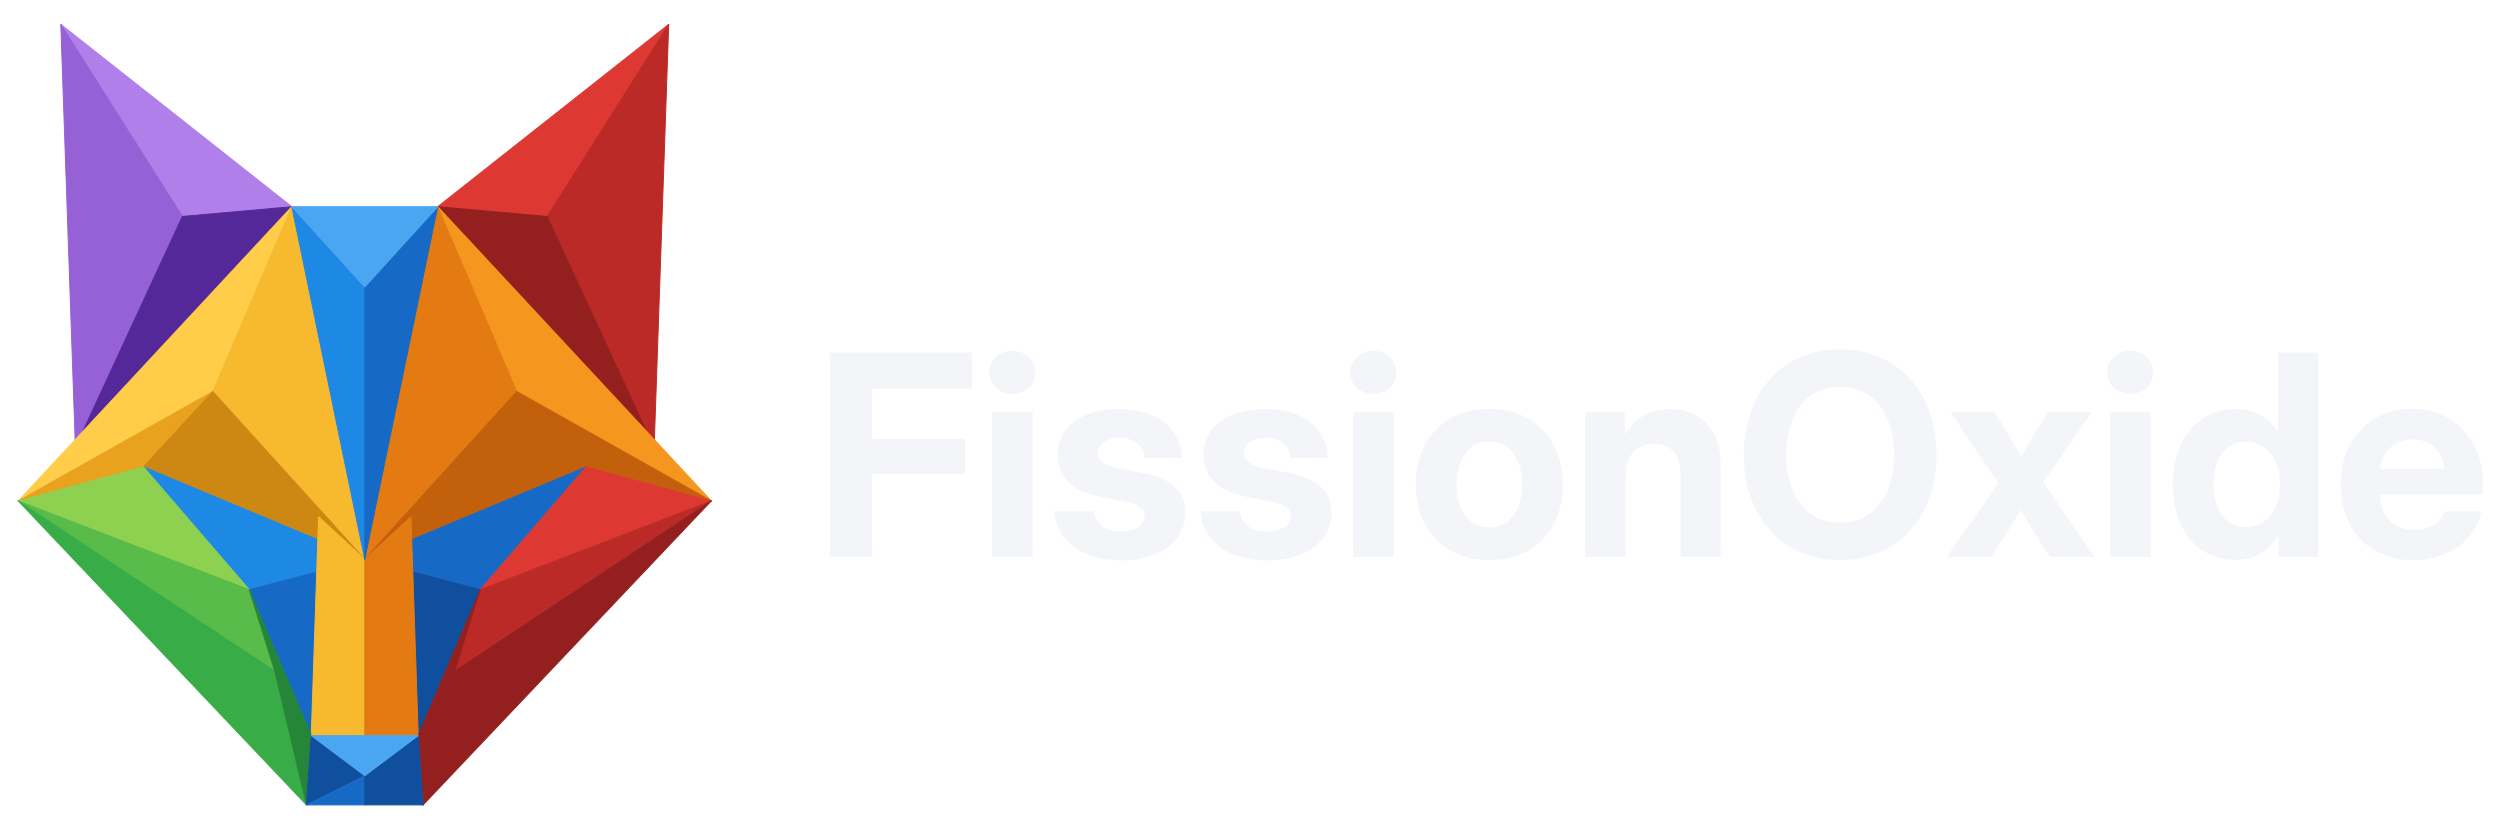
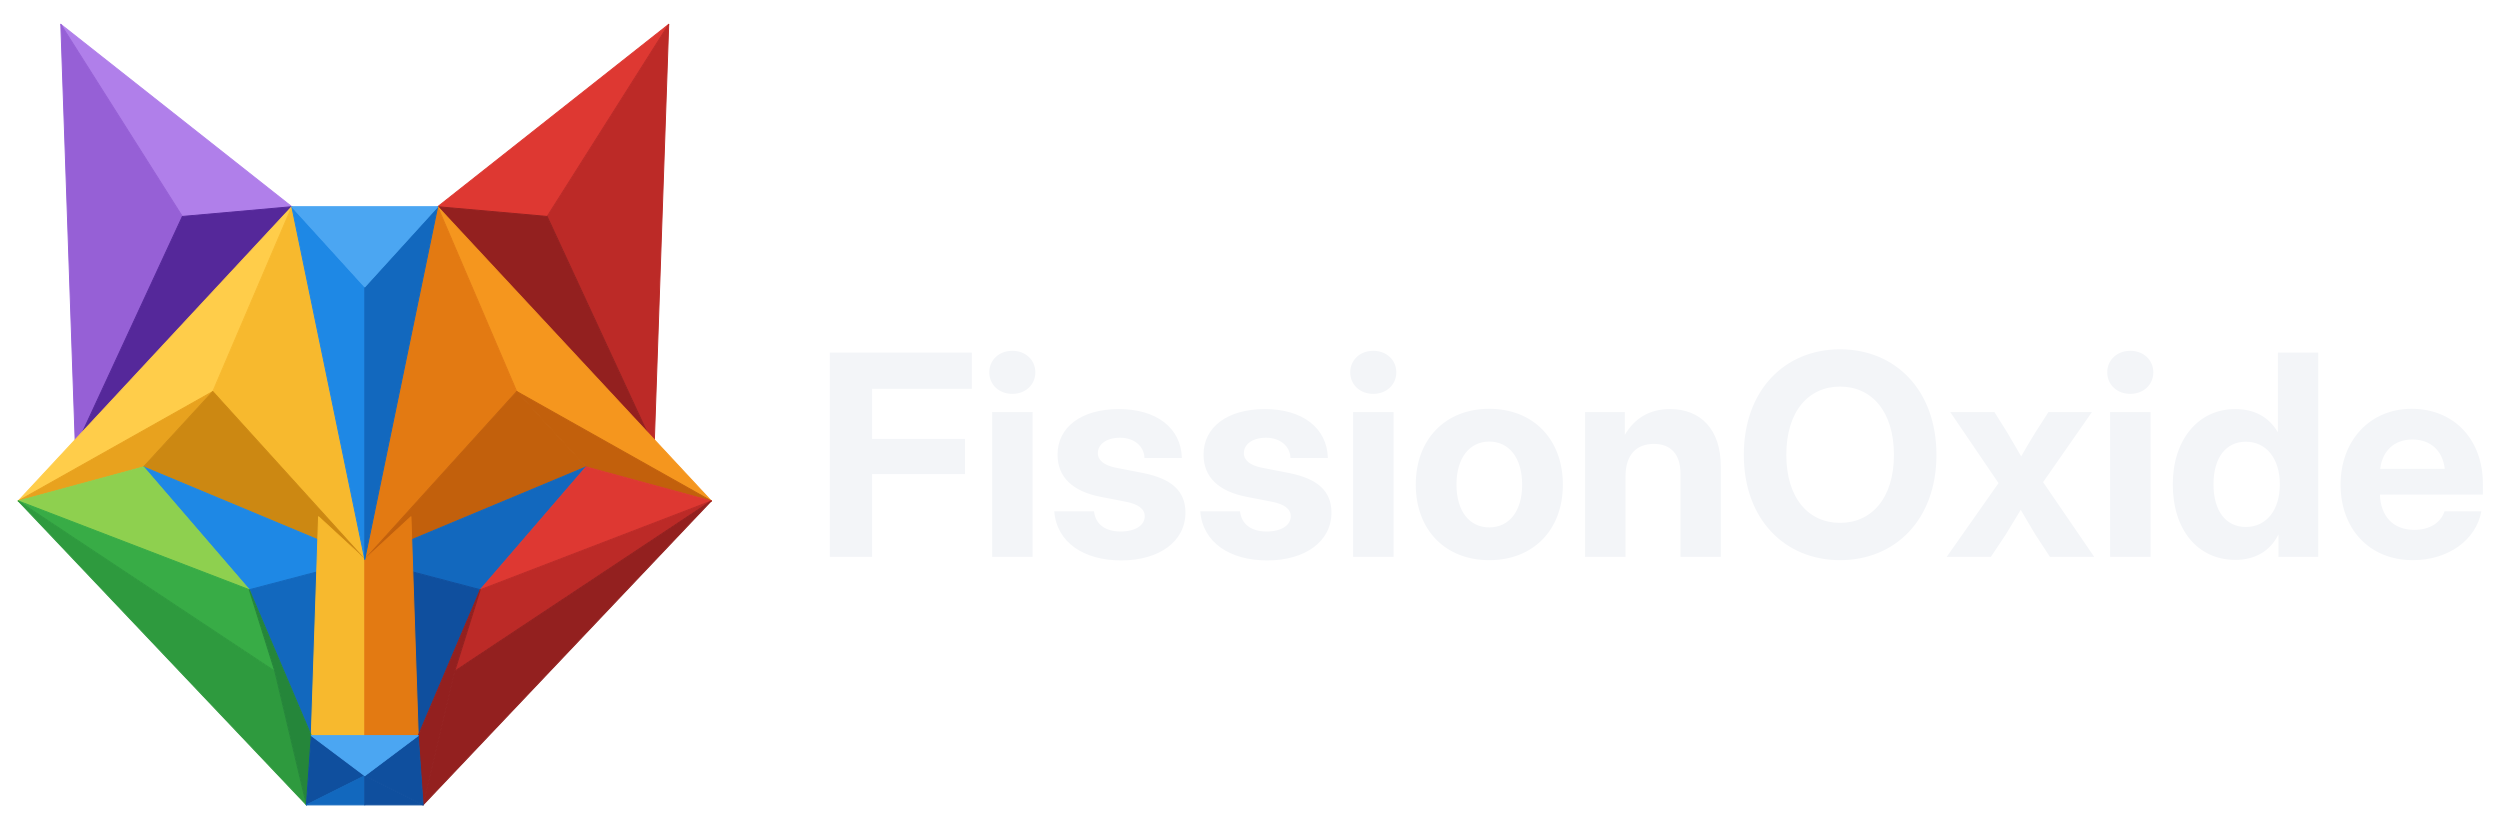
<svg xmlns="http://www.w3.org/2000/svg" viewBox="0 0 2056.16 680" width="2056.16" height="680" role="img" aria-label="FissionOxide">
  <g>
    <path d="M50 20 L240 170 L150 178 Z" fill="#B07FEA" stroke="#B07FEA" stroke-width="0.8" stroke-linejoin="round" />
    <path d="M550 20 L360 170 L450 178 Z" fill="#DE3832" stroke="#DE3832" stroke-width="0.8" stroke-linejoin="round" />
    <path d="M50 20 L150 178 L62 368 Z" fill="#9660D6" stroke="#9660D6" stroke-width="0.8" stroke-linejoin="round" />
    <path d="M550 20 L450 178 L538 368 Z" fill="#BC2A27" stroke="#BC2A27" stroke-width="0.8" stroke-linejoin="round" />
    <path d="M150 178 L240 170 L62 368 Z" fill="#55289A" stroke="#55289A" stroke-width="0.8" stroke-linejoin="round" />
    <path d="M450 178 L360 170 L538 368 Z" fill="#93201F" stroke="#93201F" stroke-width="0.8" stroke-linejoin="round" />
    <path d="M240 170 L15 412 L175 322 Z" fill="#FFCD4A" stroke="#FFCD4A" stroke-width="0.8" stroke-linejoin="round" />
    <path d="M360 170 L585 412 L425 322 Z" fill="#F5961E" stroke="#F5961E" stroke-width="0.8" stroke-linejoin="round" />
    <path d="M240 170 L175 322 L300 460 Z" fill="#F7B92E" stroke="#F7B92E" stroke-width="0.8" stroke-linejoin="round" />
    <path d="M360 170 L425 322 L300 460 Z" fill="#E37A12" stroke="#E37A12" stroke-width="0.8" stroke-linejoin="round" />
    <path d="M15 412 L175 322 L118 384 Z" fill="#E8A21E" stroke="#E8A21E" stroke-width="0.8" stroke-linejoin="round" />
    <path d="M585 412 L425 322 L482 384 Z" fill="#C2600C" stroke="#C2600C" stroke-width="0.8" stroke-linejoin="round" />
    <path d="M118 384 L175 322 L300 460 Z" fill="#CC8812" stroke="#CC8812" stroke-width="0.8" stroke-linejoin="round" />
    <path d="M482 384 L425 322 L300 460 Z" fill="#C2600C" stroke="#C2600C" stroke-width="0.8" stroke-linejoin="round" />
    <path d="M118 384 L300 460 L205 485 Z" fill="#1E88E5" stroke="#1E88E5" stroke-width="0.8" stroke-linejoin="round" />
-     <path d="M482 384 L300 460 L395 485 Z" fill="#1669C4" stroke="#1669C4" stroke-width="0.8" stroke-linejoin="round" />
-     <path d="M205 485 L300 460 L256 605 Z" fill="#1669C4" stroke="#1669C4" stroke-width="0.8" stroke-linejoin="round" />
+     <path d="M482 384 L300 460 L395 485 Z" fill="#1268BE" stroke="#1268BE" stroke-width="0.8" stroke-linejoin="round" />
+     <path d="M205 485 L300 460 L256 605 Z" fill="#1268BE" stroke="#1268BE" stroke-width="0.8" stroke-linejoin="round" />
    <path d="M395 485 L300 460 L344 605 Z" fill="#0F4F9E" stroke="#0F4F9E" stroke-width="0.8" stroke-linejoin="round" />
    <path d="M262 425 L300 460 L300 605 L256 605 Z" fill="#F7B92E" stroke="#F7B92E" stroke-width="0.8" stroke-linejoin="round" />
    <path d="M338 425 L300 460 L300 605 L344 605 Z" fill="#E37A12" stroke="#E37A12" stroke-width="0.8" stroke-linejoin="round" />
    <path d="M15 412 L118 384 L205 485 Z" fill="#8ED04F" stroke="#8ED04F" stroke-width="0.8" stroke-linejoin="round" />
    <path d="M585 412 L482 384 L395 485 Z" fill="#DE3832" stroke="#DE3832" stroke-width="0.8" stroke-linejoin="round" />
-     <path d="M15 412 L205 485 L226 552 Z" fill="#58BB4A" stroke="#58BB4A" stroke-width="0.8" stroke-linejoin="round" />
+     <path d="M15 412 L205 485 L226 552 Z" fill="#38AC46" stroke="#38AC46" stroke-width="0.8" stroke-linejoin="round" />
    <path d="M585 412 L395 485 L374 552 Z" fill="#BC2A27" stroke="#BC2A27" stroke-width="0.8" stroke-linejoin="round" />
-     <path d="M15 412 L226 552 L252 662 Z" fill="#38AC46" stroke="#38AC46" stroke-width="0.8" stroke-linejoin="round" />
+     <path d="M15 412 L226 552 L252 662 Z" fill="#2E9A3E" stroke="#2E9A3E" stroke-width="0.8" stroke-linejoin="round" />
    <path d="M585 412 L374 552 L348 662 Z" fill="#93201F" stroke="#93201F" stroke-width="0.8" stroke-linejoin="round" />
    <path d="M205 485 L256 605 L252 662 L226 552 Z" fill="#25863A" stroke="#25863A" stroke-width="0.8" stroke-linejoin="round" />
    <path d="M395 485 L344 605 L348 662 L374 552 Z" fill="#93201F" stroke="#93201F" stroke-width="0.8" stroke-linejoin="round" />
    <path d="M256 605 L300 638 L252 662 Z" fill="#0F4F9E" stroke="#0F4F9E" stroke-width="0.8" stroke-linejoin="round" />
    <path d="M344 605 L300 638 L348 662 Z" fill="#0F4F9E" stroke="#0F4F9E" stroke-width="0.8" stroke-linejoin="round" />
-     <path d="M252 662 L300 638 L300 662 Z" fill="#1669C4" stroke="#1669C4" stroke-width="0.8" stroke-linejoin="round" />
+     <path d="M252 662 L300 638 L300 662 Z" fill="#1268BE" stroke="#1268BE" stroke-width="0.8" stroke-linejoin="round" />
    <path d="M348 662 L300 638 L300 662 Z" fill="#0F4F9E" stroke="#0F4F9E" stroke-width="0.8" stroke-linejoin="round" />
    <path d="M240 170 L300 236 L300 460 Z" fill="#1E88E5" stroke="#1E88E5" stroke-width="0.8" stroke-linejoin="round" />
-     <path d="M360 170 L300 236 L300 460 Z" fill="#1669C4" stroke="#1669C4" stroke-width="0.8" stroke-linejoin="round" />
+     <path d="M360 170 L300 236 L300 460 Z" fill="#1268BE" stroke="#1268BE" stroke-width="0.8" stroke-linejoin="round" />
    <path d="M240 170 L360 170 L300 236 Z" fill="#4BA6F2" stroke="#4BA6F2" stroke-width="0.8" stroke-linejoin="round" />
    <path d="M256 605 L344 605 L300 638 Z" fill="#4BA6F2" stroke="#4BA6F2" stroke-width="0.8" stroke-linejoin="round" />
  </g>
  <path class="ink" fill="#F3F5F8" transform="translate(670 458)" d="M12.52 0H47.24V-68.1H123.69V-96.97H47.24V-138.23H129.33V-168H12.52ZM146.01 0H179.28V-119.07H146.01ZM162.59 -134.06C173.52 -134.06 181.53 -141.62 181.53 -151.76C181.53 -161.91 173.52 -169.47 162.59 -169.47C151.65 -169.47 143.65 -161.91 143.65 -151.76C143.65 -141.62 151.65 -134.06 162.59 -134.06ZM252.23 2.93C283.34 2.93 304.99 -12.63 304.99 -36.42C304.99 -53.9 293.94 -64.27 269.93 -69L247.38 -73.4C238.24 -75.32 232.94 -79.26 232.94 -85.35C232.94 -92.46 239.82 -97.98 251.21 -97.98C262.94 -97.98 271.06 -90.88 271.28 -81.29H302.06C301.39 -106.1 281.09 -121.55 250.31 -121.55C219.3 -121.55 199.8 -106.66 199.8 -84.11C199.8 -65.62 212.09 -53.9 235.2 -49.39L256.06 -45.33C265.76 -43.41 271.51 -39.69 271.51 -33.37C271.51 -26.05 263.95 -20.86 251.66 -20.86C238.7 -20.86 231.03 -27.06 229.79 -37.43H197.09C199.12 -11.84 221.33 2.93 252.23 2.93ZM372.31 2.93C403.43 2.93 425.07 -12.63 425.07 -36.42C425.07 -53.9 414.02 -64.27 390.01 -69L367.46 -73.4C358.32 -75.32 353.03 -79.26 353.03 -85.35C353.03 -92.46 359.9 -97.98 371.29 -97.98C383.02 -97.98 391.14 -90.88 391.36 -81.29H422.14C421.47 -106.1 401.17 -121.55 370.39 -121.55C339.38 -121.55 319.88 -106.66 319.88 -84.11C319.88 -65.62 332.17 -53.9 355.28 -49.39L376.14 -45.33C385.84 -43.41 391.59 -39.69 391.59 -33.37C391.59 -26.05 384.03 -20.86 371.74 -20.86C358.78 -20.86 351.11 -27.06 349.87 -37.43H317.17C319.2 -11.84 341.41 2.93 372.31 2.93ZM442.89 0H476.15V-119.07H442.89ZM459.46 -134.06C470.4 -134.06 478.41 -141.62 478.41 -151.76C478.41 -161.91 470.4 -169.47 459.46 -169.47C448.53 -169.47 440.52 -161.91 440.52 -151.76C440.52 -141.62 448.53 -134.06 459.46 -134.06ZM554.85 2.71C591.04 2.71 615.4 -22.1 615.4 -59.42C615.4 -96.74 591.04 -121.77 554.85 -121.77C518.77 -121.77 494.42 -96.74 494.42 -59.42C494.42 -22.1 518.77 2.71 554.85 2.71ZM554.85 -24.24C538.73 -24.24 527.9 -37.32 527.9 -59.42C527.9 -81.63 538.84 -94.82 554.85 -94.82C570.97 -94.82 581.91 -81.63 581.91 -59.42C581.91 -37.32 571.09 -24.24 554.85 -24.24ZM666.93 -66.19C666.93 -84.68 676.51 -92.91 690.27 -92.91C704.13 -92.91 712.14 -84.45 712.14 -68.44V0H745.29V-74.53C745.29 -104.63 728.94 -121.55 703.57 -121.55C686.43 -121.55 674.37 -113.88 666.36 -100.35V-119.07H633.66V0H666.93ZM843.38 2.71C888.6 2.71 922.65 -30.44 922.65 -83.89C922.65 -137.44 888.6 -170.71 843.38 -170.71C798.17 -170.71 764.23 -137.44 764.23 -83.89C764.23 -30.67 798.17 2.71 843.38 2.71ZM843.38 -27.96C817.45 -27.96 799.18 -48.26 799.18 -83.89C799.18 -119.74 817.45 -140.04 843.38 -140.04C869.32 -140.04 887.69 -119.74 887.69 -83.89C887.69 -48.26 869.32 -27.96 843.38 -27.96ZM931.1 0H967.41L979.59 -18.27C983.98 -25.48 987.93 -32.02 991.99 -38.67C995.82 -32.02 999.77 -25.48 1004.05 -18.27L1016.01 0H1052.42L1010.37 -61.45L1050.51 -119.07H1014.77L1004.05 -102.38C999.77 -95.5 996.05 -89.07 992.33 -82.65C988.61 -89.07 984.89 -95.5 980.83 -102.38L970.34 -119.07H934.03L973.72 -60.66ZM1065.5 0H1098.77V-119.07H1065.5ZM1082.08 -134.06C1093.01 -134.06 1101.02 -141.62 1101.02 -151.76C1101.02 -161.91 1093.01 -169.47 1082.08 -169.47C1071.14 -169.47 1063.14 -161.91 1063.14 -151.76C1063.14 -141.62 1071.14 -134.06 1082.08 -134.06ZM1168.56 2.48C1184.23 2.48 1196.97 -4.4 1203.85 -18.27H1203.96V0H1236.66V-168H1203.51V-102.6H1203.4C1195.73 -115.46 1183.78 -121.55 1168.33 -121.55C1137.89 -121.55 1117.03 -96.18 1117.03 -59.65C1117.03 -22.32 1137.44 2.48 1168.56 2.48ZM1177.13 -24.58C1161 -24.58 1150.52 -37.32 1150.52 -59.65C1150.52 -81.97 1161 -94.71 1177.13 -94.71C1193.93 -94.71 1205.09 -80.84 1205.09 -59.65C1205.09 -38.34 1193.93 -24.58 1177.13 -24.58ZM1314.57 2.71C1343.44 2.71 1366.44 -13.76 1370.83 -37.43H1340.5C1337.46 -28.19 1328.55 -22.21 1315.59 -22.21C1298.11 -22.21 1287.96 -33.6 1287.4 -51.19H1372.08V-60.1C1372.08 -96.4 1348.51 -121.77 1313.44 -121.77C1279.28 -121.77 1255.04 -95.73 1255.04 -59.42C1255.04 -23.23 1278.49 2.71 1314.57 2.71ZM1287.62 -72.39C1289.43 -87.27 1299.24 -96.52 1314.12 -96.52C1329.12 -96.52 1339.04 -87.27 1340.73 -72.39Z" />
</svg>
